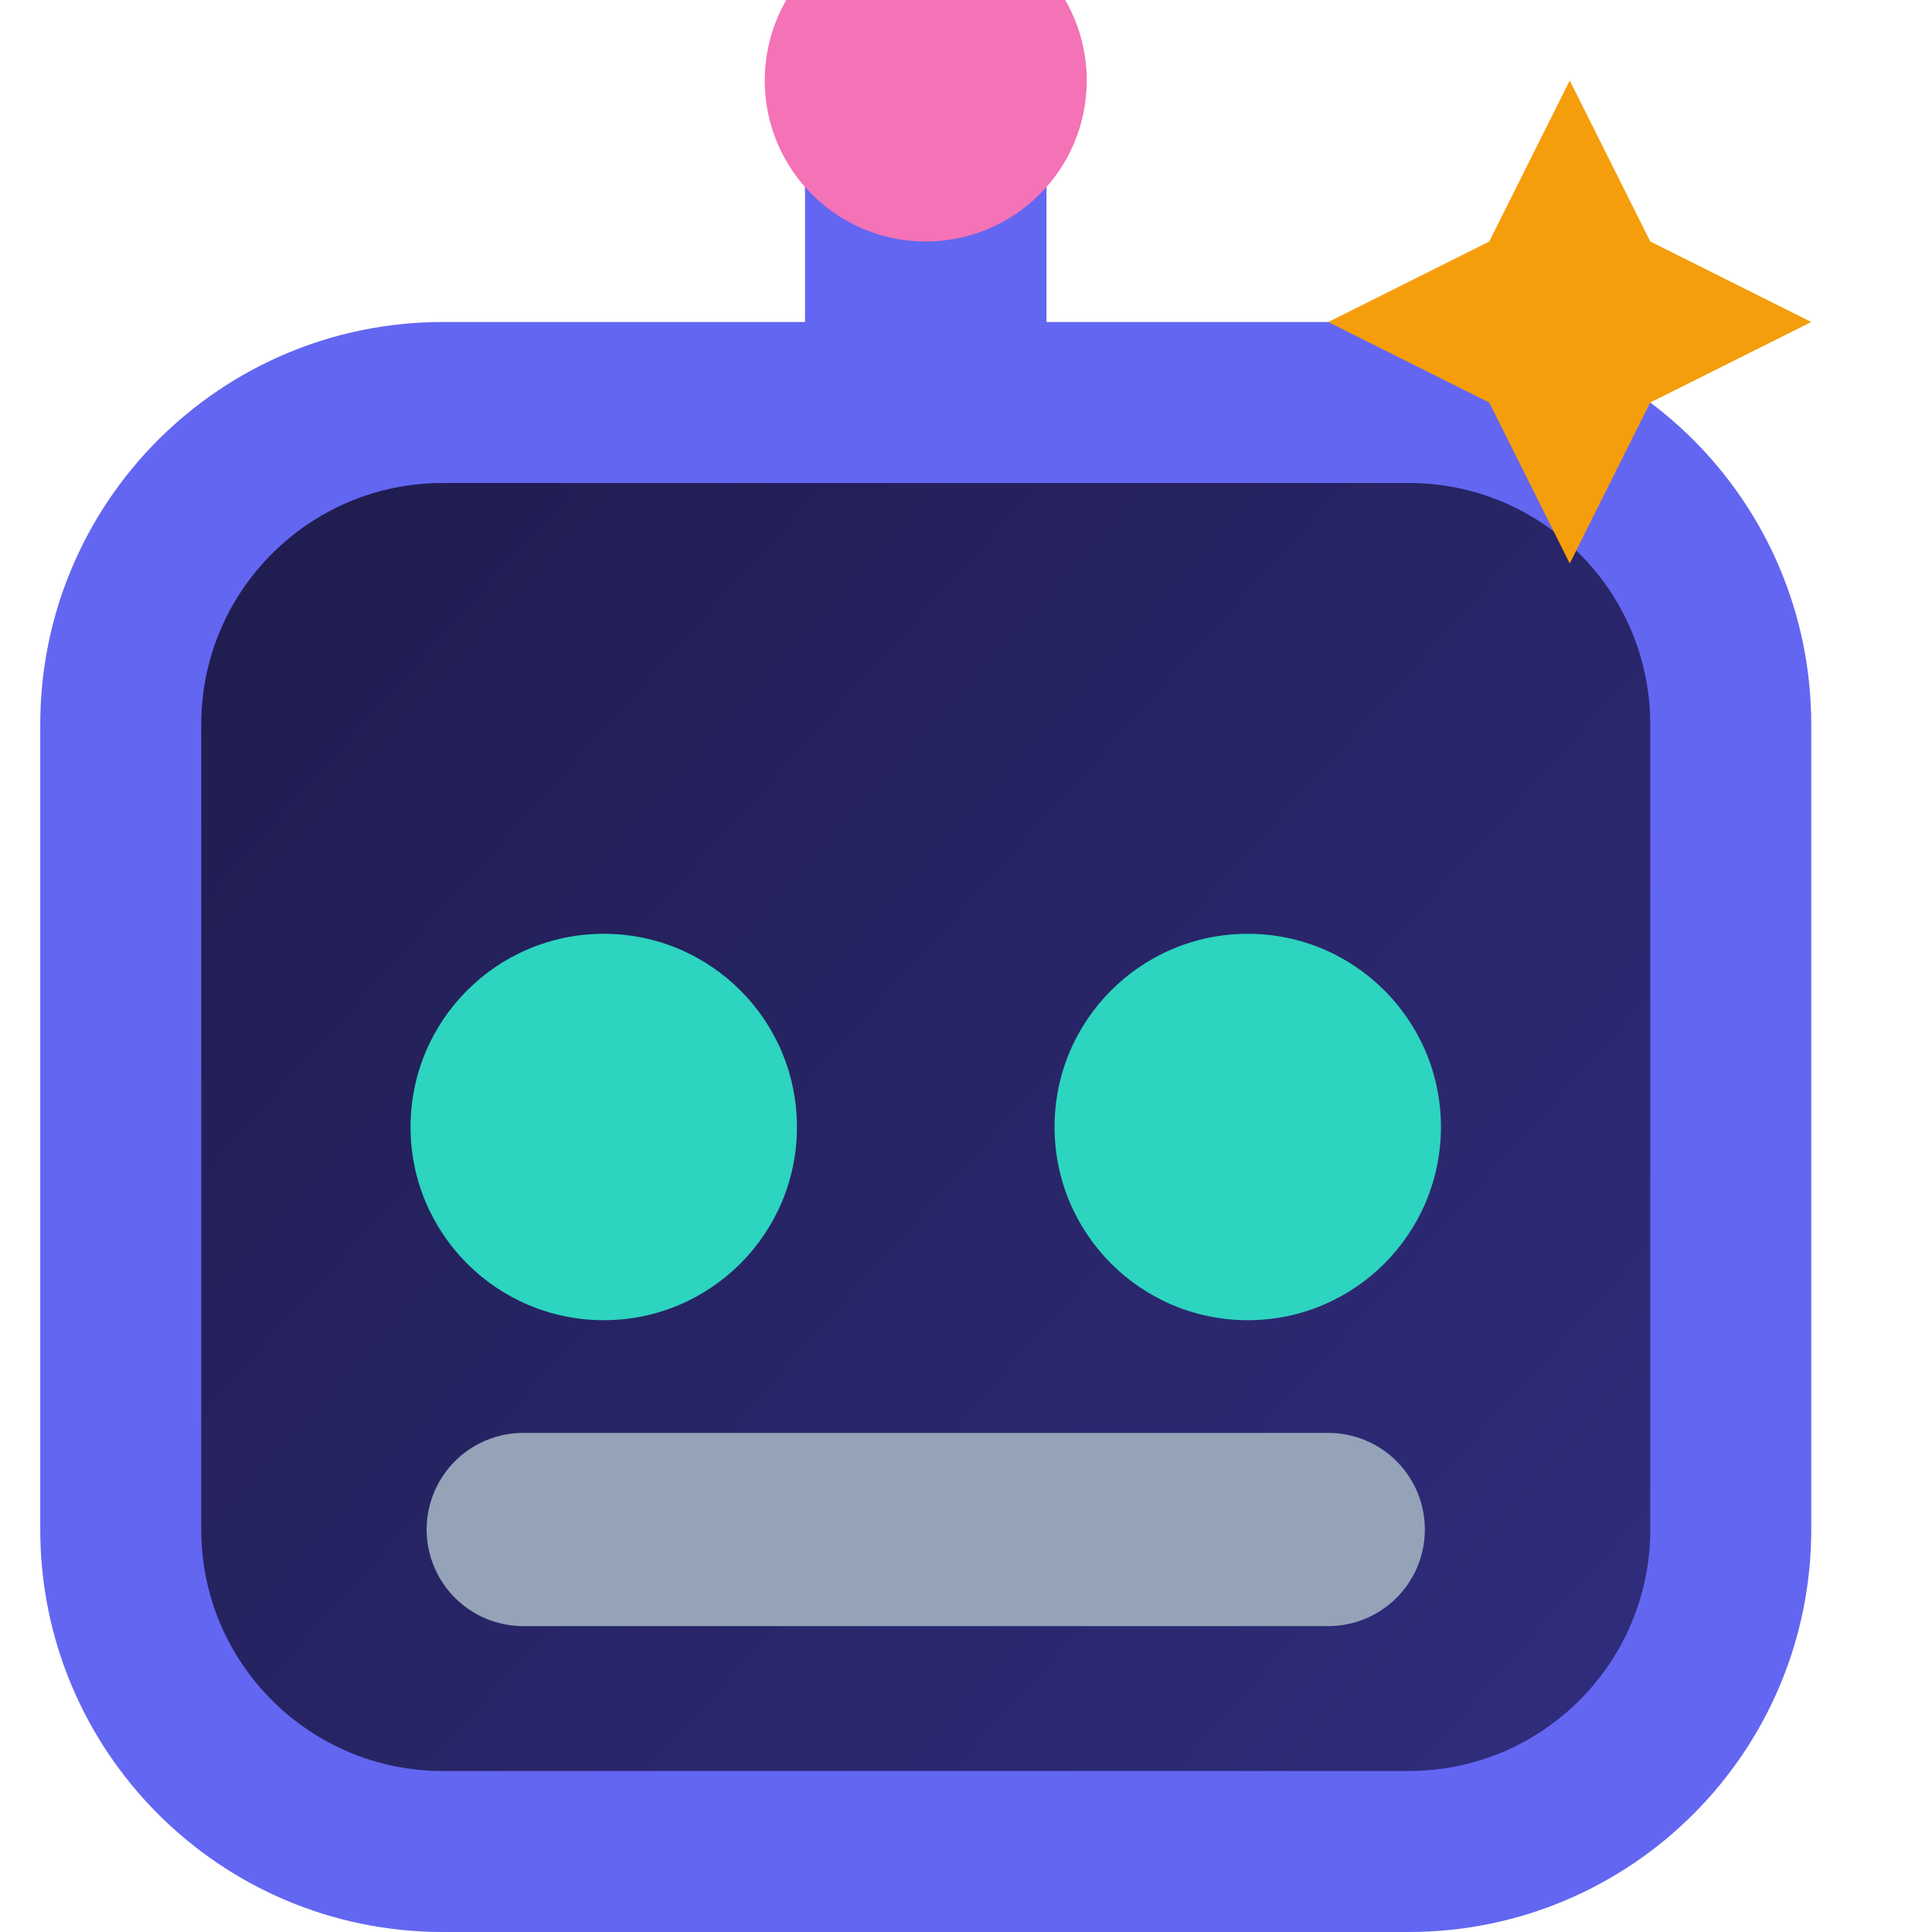
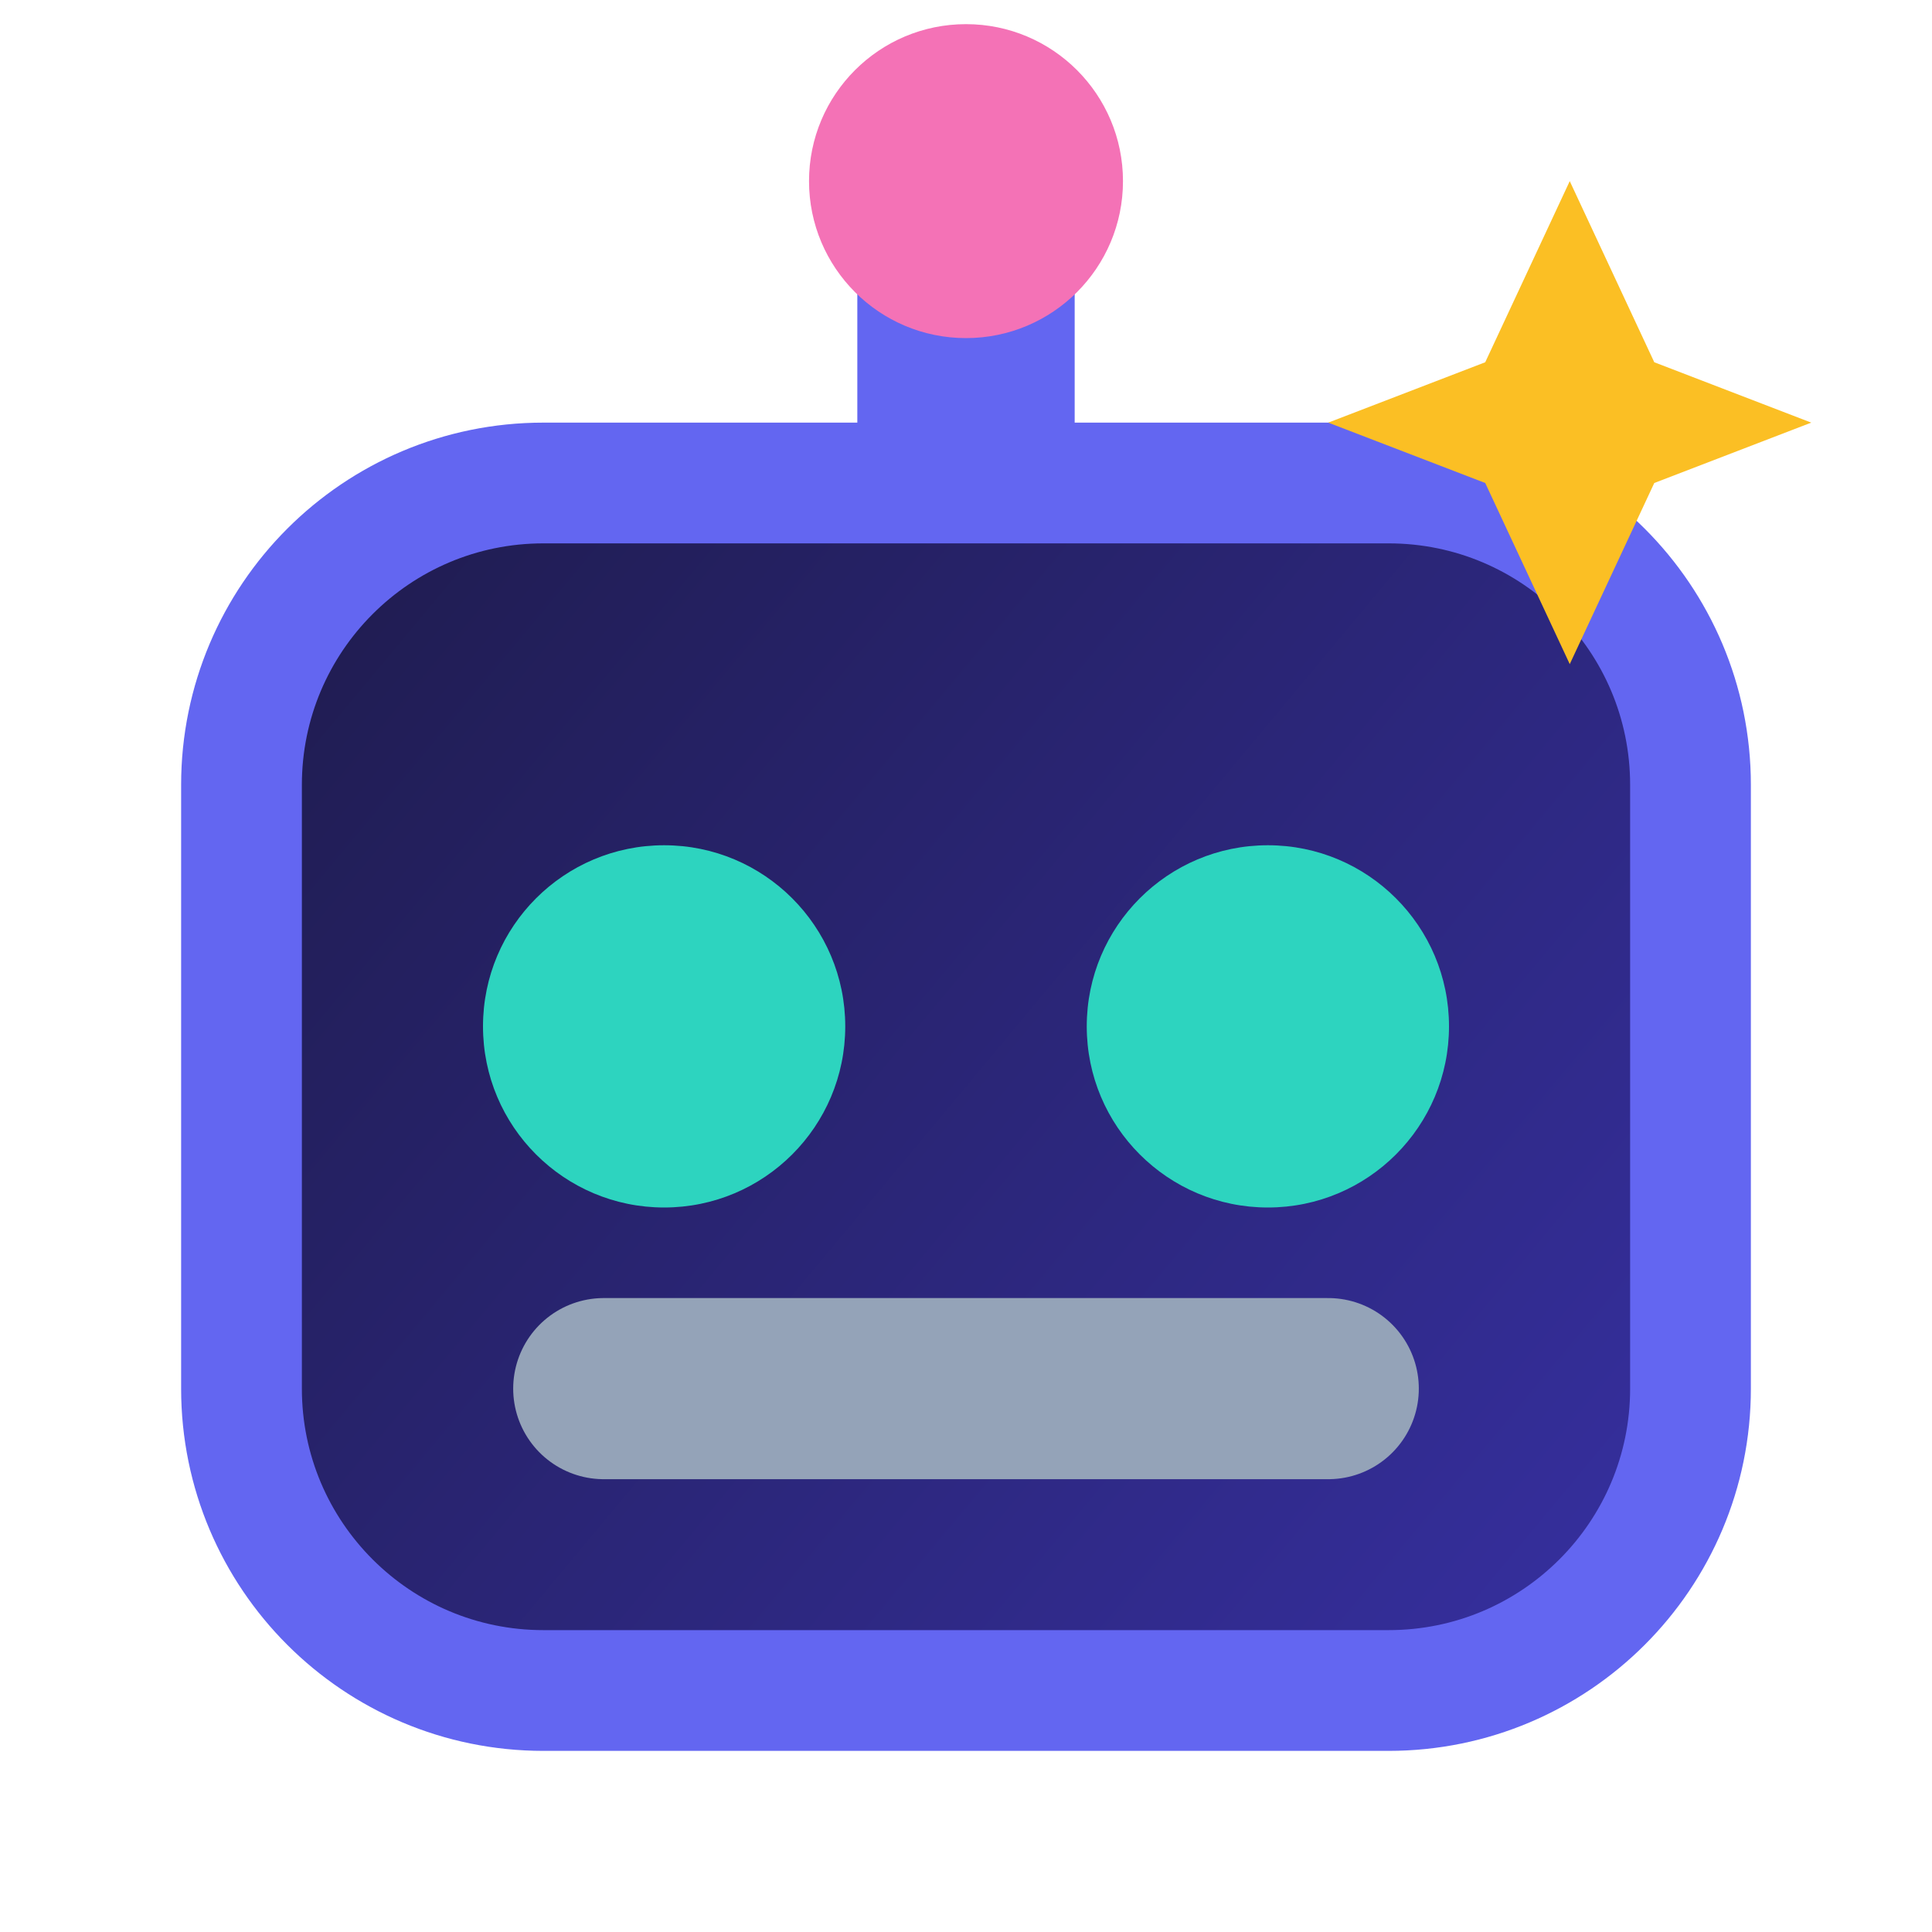
- <svg xmlns="http://www.w3.org/2000/svg" width="16" height="16" viewBox="2.25 1.5 12 12" fill="none">
-   <rect x="3" y="4" width="10" height="9" rx="2" fill="url(#aiGrad)" stroke="#6366f1" stroke-width="1" />
-   <line x1="8" y1="4" x2="8" y2="2" stroke="#6366f1" stroke-width="1.5" />
-   <circle cx="8" cy="2" r="1" fill="#f472b6" />
-   <circle cx="6" cy="8.5" r="1.2" fill="#2dd4bf" />
-   <circle cx="10" cy="8.5" r="1.2" fill="#2dd4bf" />
-   <path d="M5.5 11H10.5" stroke="#94a3b8" stroke-width="1.2" stroke-linecap="round" />
-   <path d="M12 2L12.5 3L13.5 3.5L12.5 4L12 5L11.5 4L10.5 3.5L11.5 3L12 2Z" fill="#f59e0b" />
+ <svg xmlns="http://www.w3.org/2000/svg" width="16" height="16" viewBox="0 0 16 16" fill="none">
+   <rect x="2" y="4" width="12" height="10" rx="2.5" fill="url(#aiGrad)" stroke="#6366f1" stroke-width="1" />
+   <line x1="8" y1="4" x2="8" y2="1.5" stroke="#6366f1" stroke-width="1.8" />
+   <circle cx="8" cy="1.5" r="1.3" fill="#f472b6" />
+   <circle cx="5.5" cy="8.5" r="1.5" fill="#2dd4bf" />
+   <circle cx="10.5" cy="8.5" r="1.5" fill="#2dd4bf" />
+   <path d="M5 11.5H11" stroke="#94a3b8" stroke-width="1.5" stroke-linecap="round" />
+   <path d="M13 1.5L13.7 3L15 3.5L13.7 4L13 5.5L12.3 4L11 3.5L12.3 3L13 1.5Z" fill="#fbbf24" />
  <defs>
-     <linearGradient id="aiGrad" x1="3" y1="4" x2="13" y2="13" gradientUnits="userSpaceOnUse">
-       <stop offset="0%" stop-color="#1e1b4b" />
-       <stop offset="100%" stop-color="#312e81" />
+     <linearGradient id="aiGrad" x1="2" y1="4" x2="14" y2="14" gradientUnits="userSpaceOnUse">
+       <stop stop-color="#1e1b4b" />
+       <stop offset="1" stop-color="#3730a3" />
    </linearGradient>
  </defs>
</svg>
